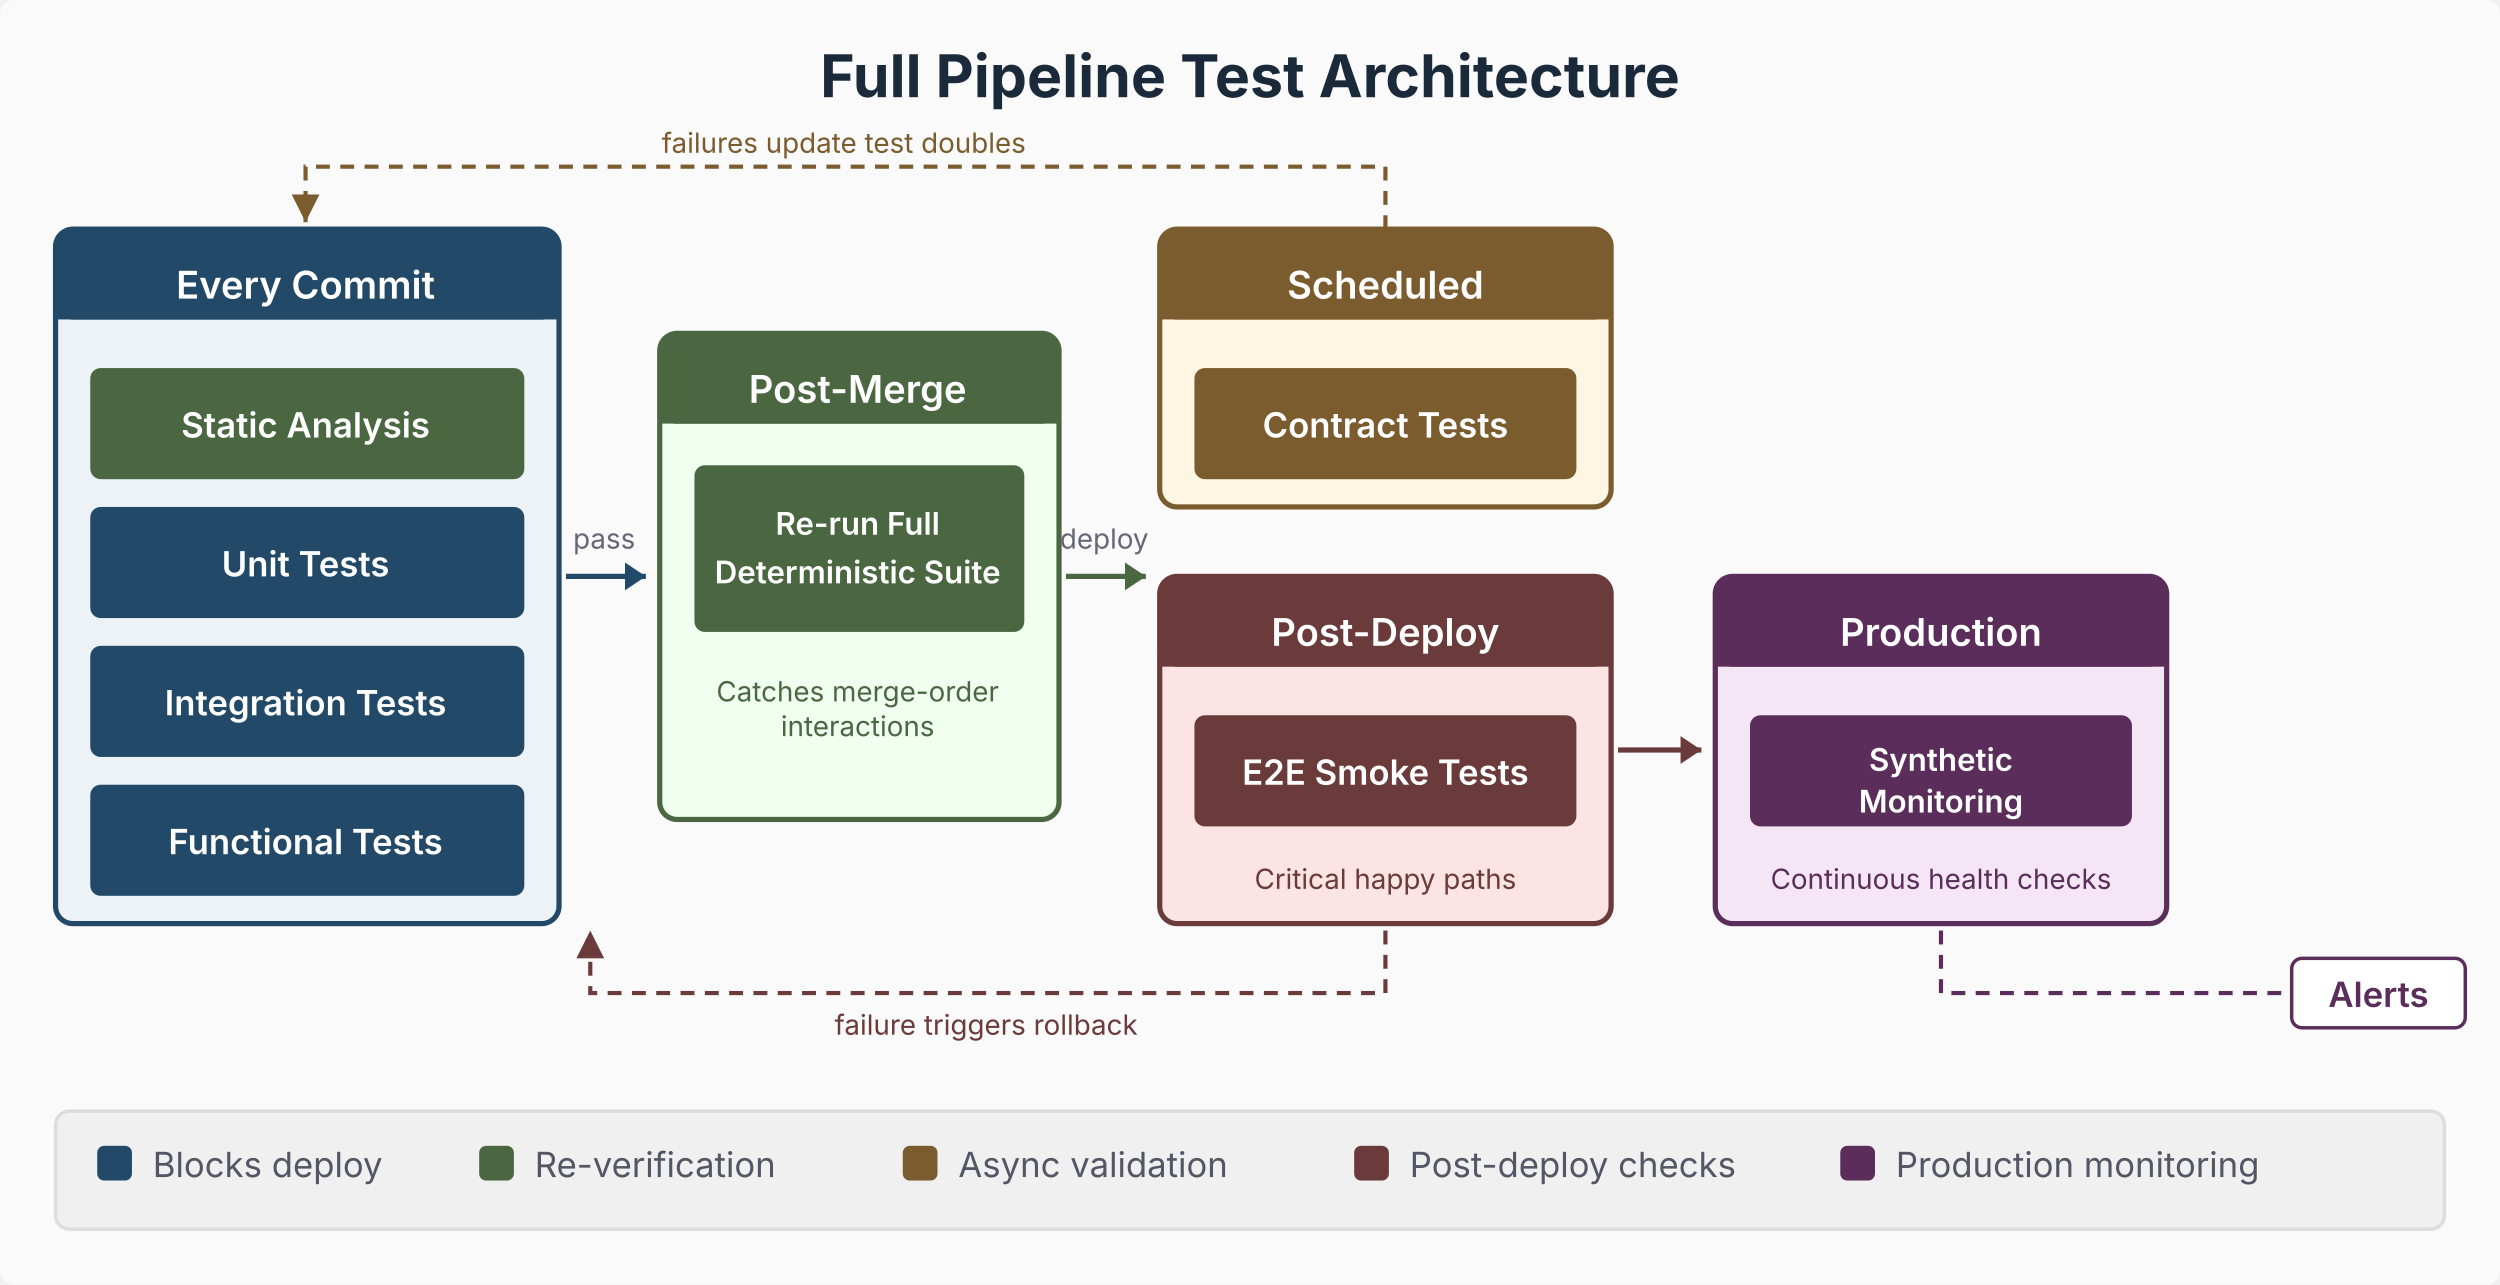
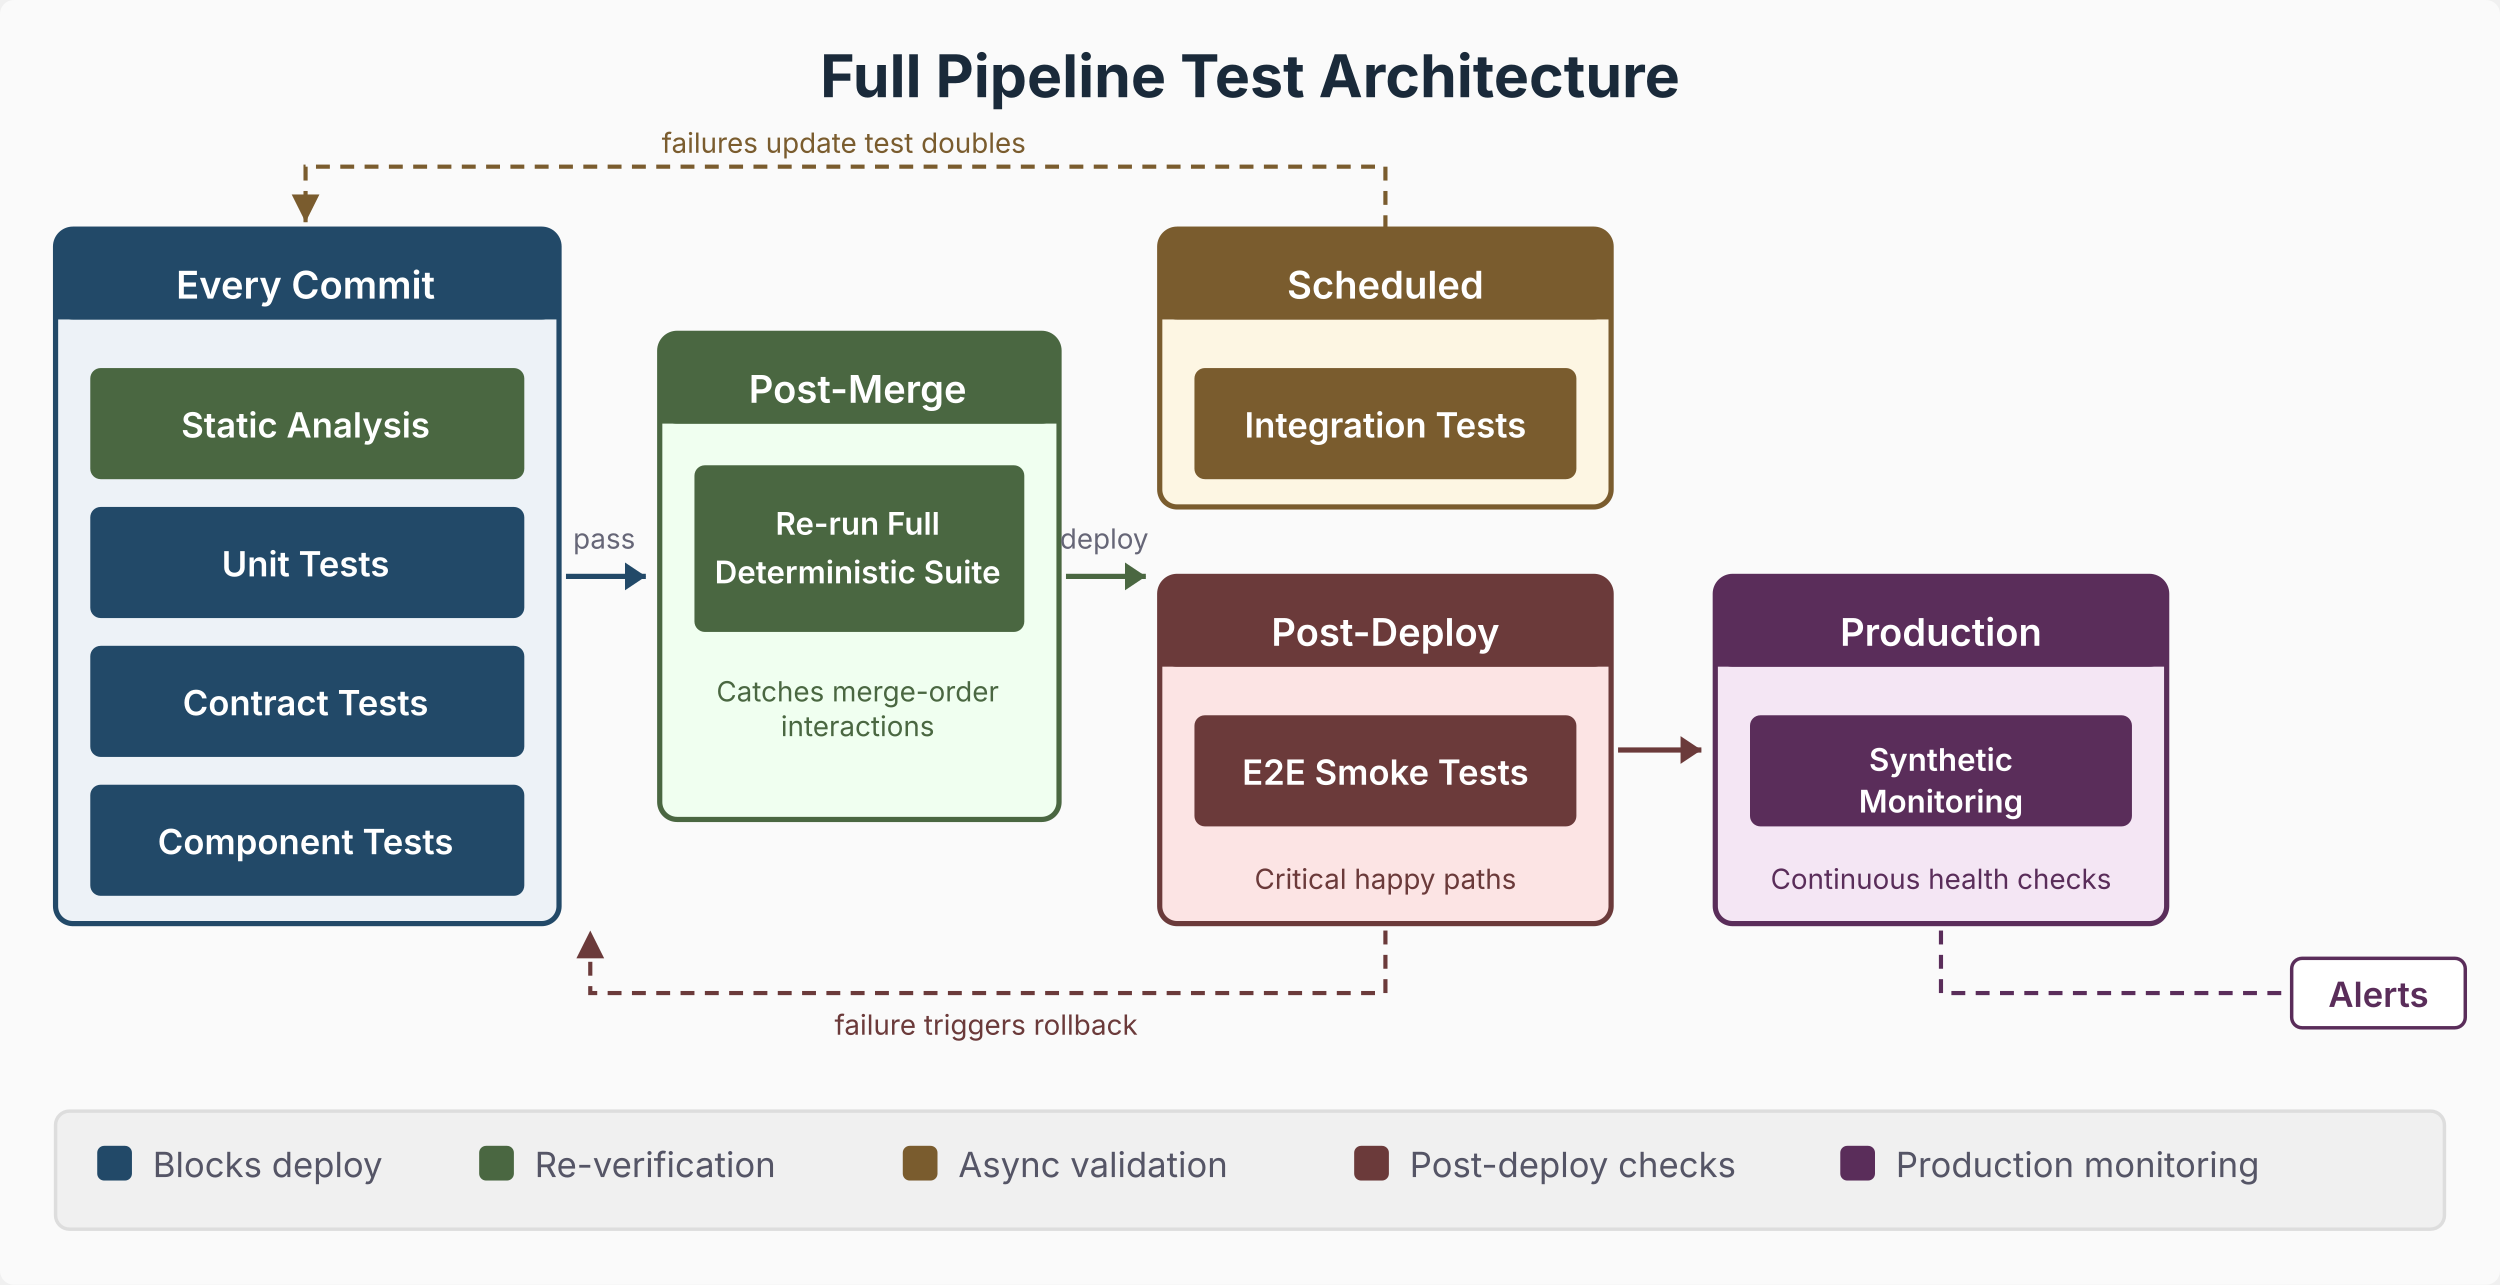
<svg xmlns="http://www.w3.org/2000/svg" viewBox="0 0 720 370" font-family="system-ui, -apple-system, sans-serif" font-size="13">
  <rect width="720" height="370" fill="#fafafa" rx="4" />
  <text x="360" y="28" text-anchor="middle" font-size="17" font-weight="bold" fill="#1a2a3a">Full Pipeline Test Architecture</text>
  <rect x="16" y="66" width="145" height="200" rx="5" fill="#edf2f7" stroke="#224968" stroke-width="1.5" />
  <rect x="16" y="66" width="145" height="26" rx="5" fill="#224968" />
  <rect x="16" y="84" width="145" height="8" fill="#224968" />
  <text x="88" y="86" text-anchor="middle" font-size="11" font-weight="600" fill="#fff">Every Commit</text>
  <rect x="26" y="106" width="125" height="32" rx="3" fill="#4a6741" />
  <text x="88" y="126" text-anchor="middle" font-size="10" font-weight="600" fill="#fff">Static Analysis</text>
  <rect x="26" y="146" width="125" height="32" rx="3" fill="#224968" />
  <text x="88" y="166" text-anchor="middle" font-size="10" font-weight="600" fill="#fff">Unit Tests</text>
  <rect x="26" y="186" width="125" height="32" rx="3" fill="#224968" />
-   <text x="88" y="206" text-anchor="middle" font-size="10" font-weight="600" fill="#fff">Integration Tests</text>
+   <text x="88" y="206" text-anchor="middle" font-size="10" font-weight="600" fill="#fff">Contract Tests</text>
  <rect x="26" y="226" width="125" height="32" rx="3" fill="#224968" />
-   <text x="88" y="246" text-anchor="middle" font-size="10" font-weight="600" fill="#fff">Functional Tests</text>
+   <text x="88" y="246" text-anchor="middle" font-size="10" font-weight="600" fill="#fff">Component Tests</text>
  <line x1="163" y1="166" x2="186" y2="166" stroke="#224968" stroke-width="1.5" />
  <polygon points="186,166 180,162 180,170" fill="#224968" />
  <text x="174" y="158" text-anchor="middle" font-size="8" fill="#667">pass</text>
  <rect x="190" y="96" width="115" height="140" rx="5" fill="#f0fff0" stroke="#4a6741" stroke-width="1.5" />
  <rect x="190" y="96" width="115" height="26" rx="5" fill="#4a6741" />
  <rect x="190" y="114" width="115" height="8" fill="#4a6741" />
  <text x="247" y="116" text-anchor="middle" font-size="11" font-weight="600" fill="#fff">Post-Merge</text>
  <rect x="200" y="134" width="95" height="48" rx="3" fill="#4a6741" />
  <text x="247" y="154" text-anchor="middle" font-size="9" font-weight="600" fill="#fff">Re-run Full</text>
  <text x="247" y="168" text-anchor="middle" font-size="9" font-weight="600" fill="#fff">Deterministic Suite</text>
  <text x="247" y="202" text-anchor="middle" font-size="8" fill="#4a6741">Catches merge-order</text>
  <text x="247" y="212" text-anchor="middle" font-size="8" fill="#4a6741">interactions</text>
  <line x1="307" y1="166" x2="330" y2="166" stroke="#4a6741" stroke-width="1.5" />
  <polygon points="330,166 324,162 324,170" fill="#4a6741" />
  <text x="318" y="158" text-anchor="middle" font-size="8" fill="#667">deploy</text>
  <rect x="334" y="66" width="130" height="80" rx="5" fill="#fdf6e3" stroke="#7a5c2e" stroke-width="1.5" />
  <rect x="334" y="66" width="130" height="26" rx="5" fill="#7a5c2e" />
  <rect x="334" y="84" width="130" height="8" fill="#7a5c2e" />
  <text x="399" y="86" text-anchor="middle" font-size="11" font-weight="600" fill="#fff">Scheduled</text>
  <rect x="344" y="106" width="110" height="32" rx="3" fill="#7a5c2e" />
-   <text x="399" y="126" text-anchor="middle" font-size="10" font-weight="600" fill="#fff">Contract Tests</text>
+   <text x="399" y="126" text-anchor="middle" font-size="10" font-weight="600" fill="#fff">Integration Tests</text>
  <path d="M 399 66 L 399 48 L 88 48 L 88 64" fill="none" stroke="#7a5c2e" stroke-width="1.2" stroke-dasharray="4,3" />
  <polygon points="88,64 84,56 92,56" fill="#7a5c2e" />
  <text x="243" y="44" text-anchor="middle" font-size="8" fill="#7a5c2e">failures update test doubles</text>
  <rect x="334" y="166" width="130" height="100" rx="5" fill="#fce4e4" stroke="#6b3a3a" stroke-width="1.5" />
  <rect x="334" y="166" width="130" height="26" rx="5" fill="#6b3a3a" />
  <rect x="334" y="184" width="130" height="8" fill="#6b3a3a" />
  <text x="399" y="186" text-anchor="middle" font-size="11" font-weight="600" fill="#fff">Post-Deploy</text>
  <rect x="344" y="206" width="110" height="32" rx="3" fill="#6b3a3a" />
  <text x="399" y="226" text-anchor="middle" font-size="10" font-weight="600" fill="#fff">E2E Smoke Tests</text>
  <text x="399" y="256" text-anchor="middle" font-size="8" fill="#6b3a3a">Critical happy paths</text>
  <line x1="466" y1="216" x2="490" y2="216" stroke="#6b3a3a" stroke-width="1.5" />
  <polygon points="490,216 484,212 484,220" fill="#6b3a3a" />
  <rect x="494" y="166" width="130" height="100" rx="5" fill="#f4e6f4" stroke="#5a2d5a" stroke-width="1.5" />
  <rect x="494" y="166" width="130" height="26" rx="5" fill="#5a2d5a" />
  <rect x="494" y="184" width="130" height="8" fill="#5a2d5a" />
  <text x="559" y="186" text-anchor="middle" font-size="11" font-weight="600" fill="#fff">Production</text>
  <rect x="504" y="206" width="110" height="32" rx="3" fill="#5a2d5a" />
  <text x="559" y="222" text-anchor="middle" font-size="9" font-weight="600" fill="#fff">Synthetic</text>
  <text x="559" y="234" text-anchor="middle" font-size="9" font-weight="600" fill="#fff">Monitoring</text>
  <text x="559" y="256" text-anchor="middle" font-size="8" fill="#5a2d5a">Continuous health checks</text>
  <path d="M 399 268 L 399 286 L 170 286 L 170 268" fill="none" stroke="#6b3a3a" stroke-width="1.2" stroke-dasharray="4,3" />
  <polygon points="170,268 166,276 174,276" fill="#6b3a3a" />
  <text x="284" y="298" text-anchor="middle" font-size="8" fill="#6b3a3a">failure triggers rollback</text>
  <path d="M 559 268 L 559 286 L 660 286" fill="none" stroke="#5a2d5a" stroke-width="1.2" stroke-dasharray="4,3" />
  <rect x="660" y="276" width="50" height="20" rx="3" fill="#fff" stroke="#5a2d5a" stroke-width="1" />
  <text x="685" y="290" text-anchor="middle" font-size="10" font-weight="600" fill="#5a2d5a">Alerts</text>
  <rect x="16" y="320" width="688" height="34" rx="4" fill="#f0f0f0" stroke="#ddd" stroke-width="1" />
  <rect x="28" y="330" width="10" height="10" rx="2" fill="#224968" />
  <text x="44" y="339" font-size="10" fill="#556">Blocks deploy</text>
  <rect x="138" y="330" width="10" height="10" rx="2" fill="#4a6741" />
  <text x="154" y="339" font-size="10" fill="#556">Re-verification</text>
  <rect x="260" y="330" width="10" height="10" rx="2" fill="#7a5c2e" />
  <text x="276" y="339" font-size="10" fill="#556">Async validation</text>
  <rect x="390" y="330" width="10" height="10" rx="2" fill="#6b3a3a" />
  <text x="406" y="339" font-size="10" fill="#556">Post-deploy checks</text>
  <rect x="530" y="330" width="10" height="10" rx="2" fill="#5a2d5a" />
  <text x="546" y="339" font-size="10" fill="#556">Production monitoring</text>
</svg>
